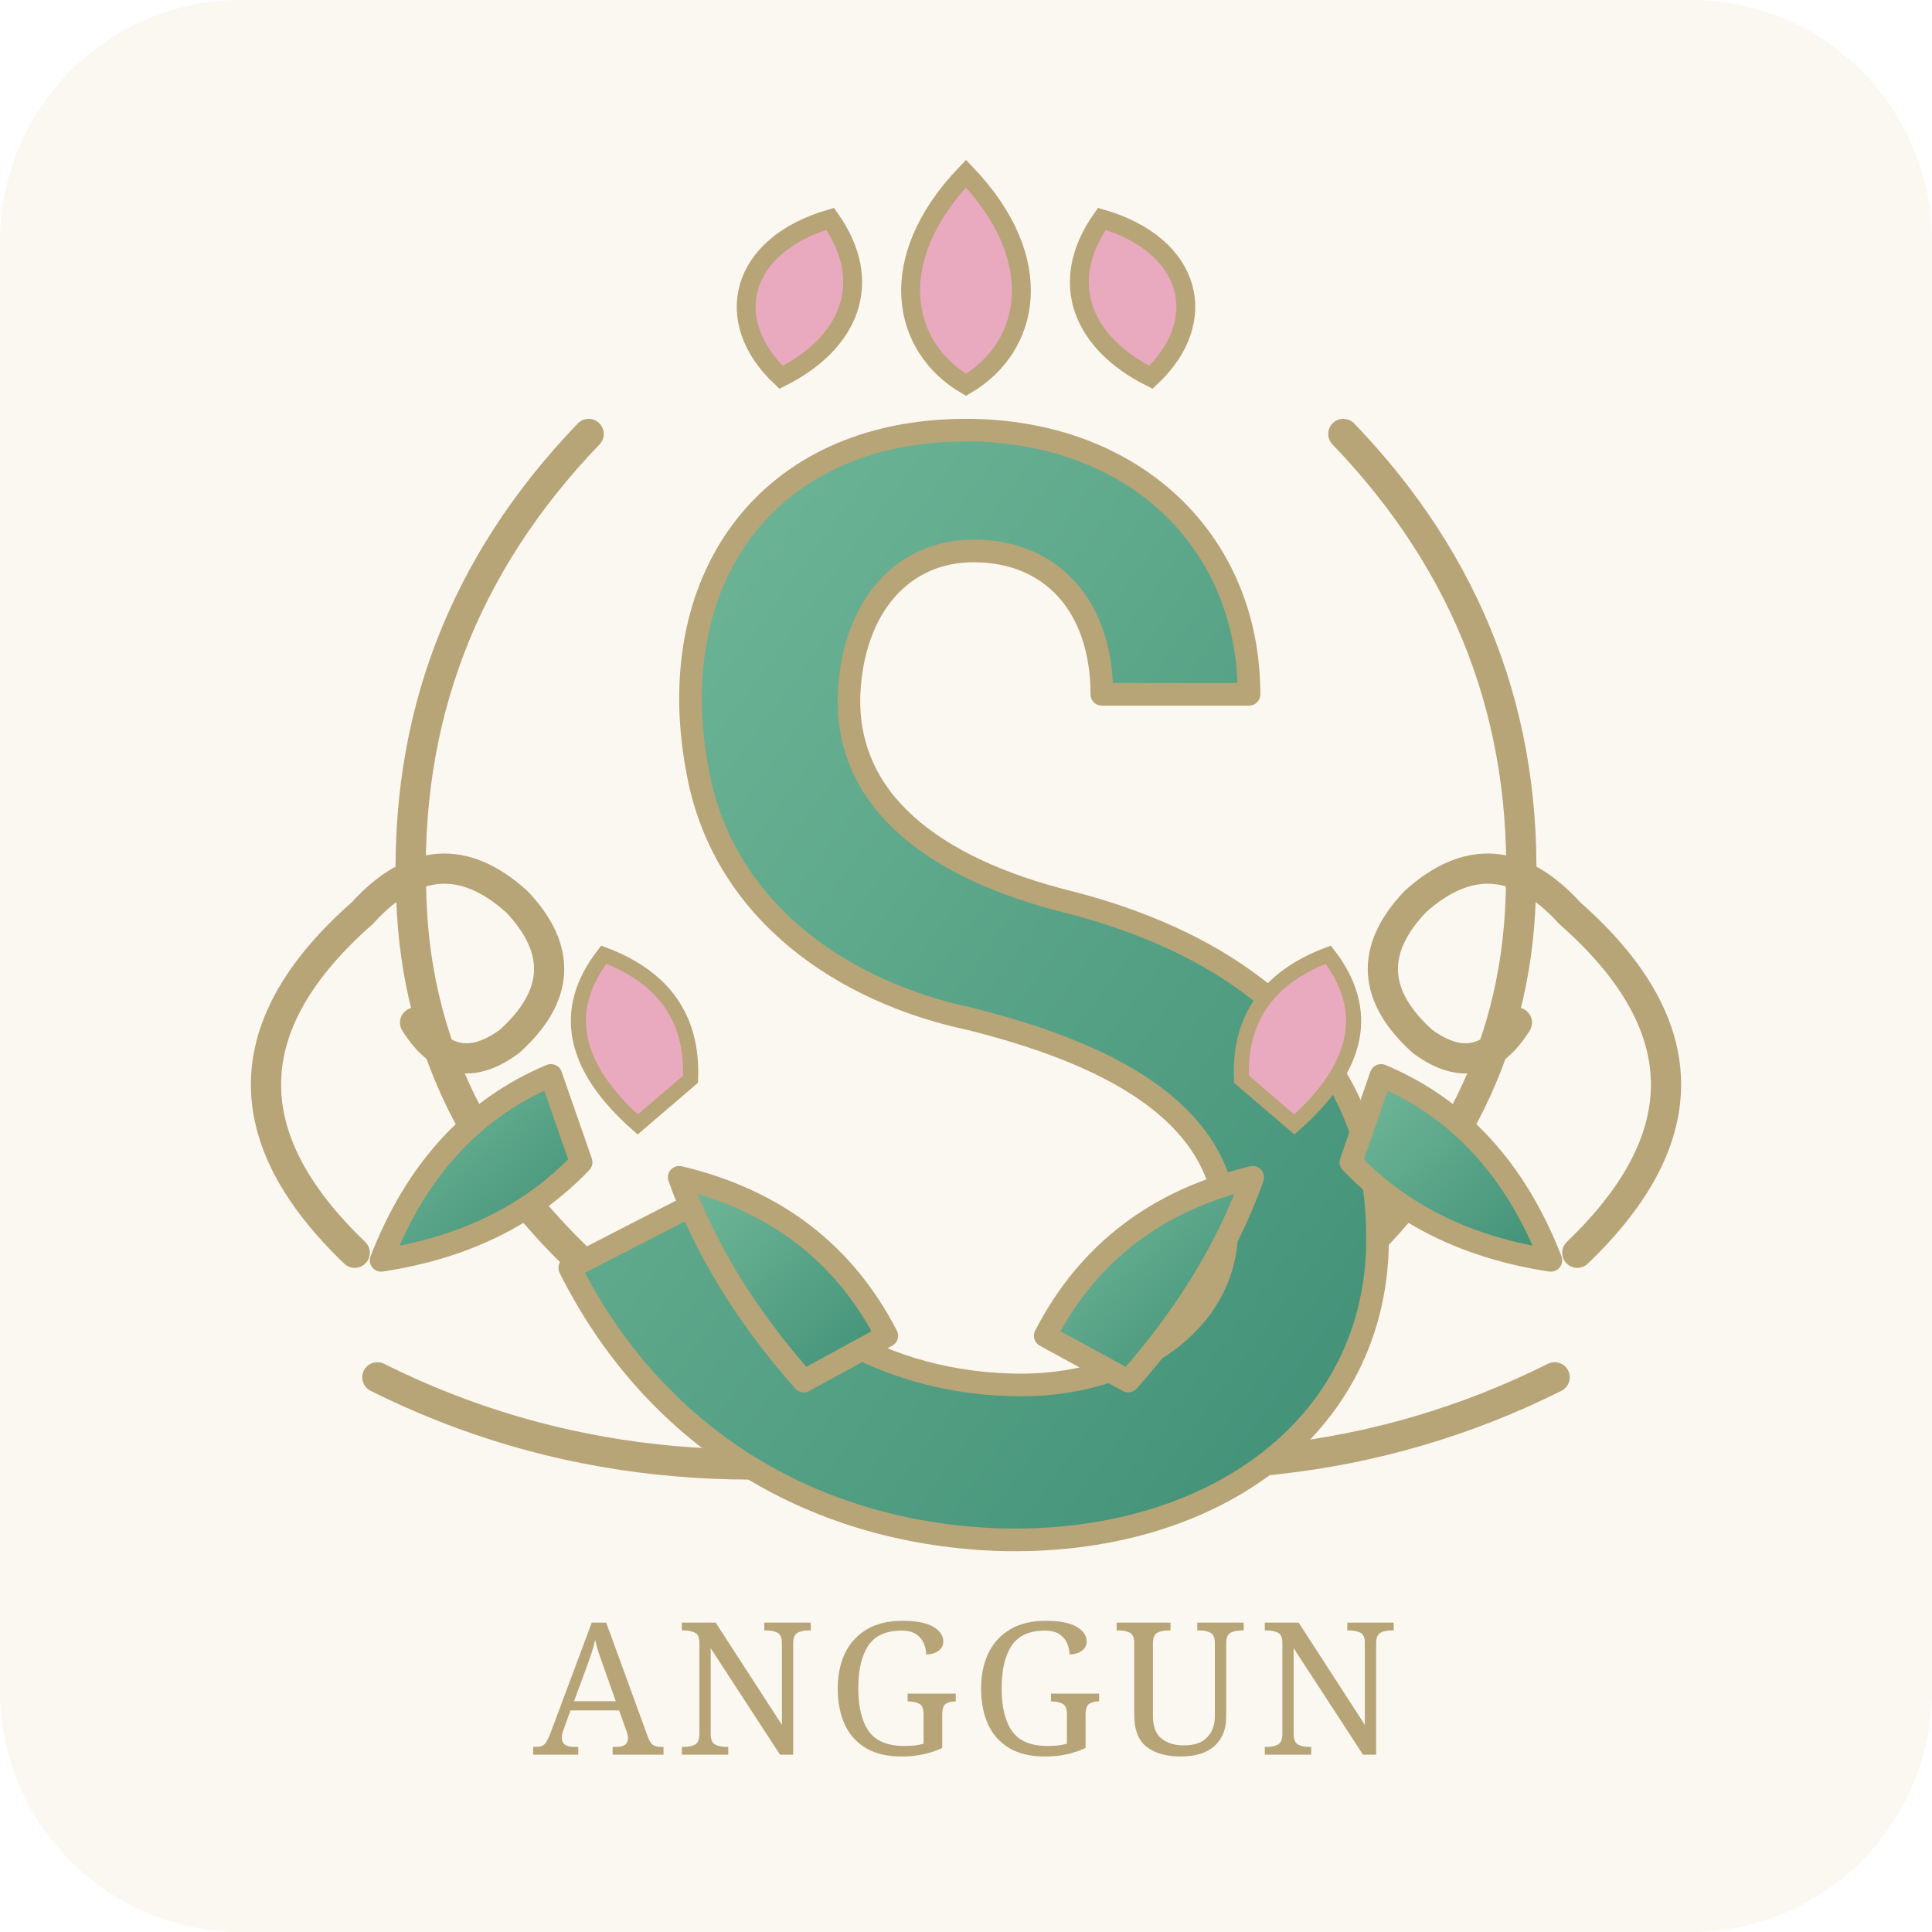
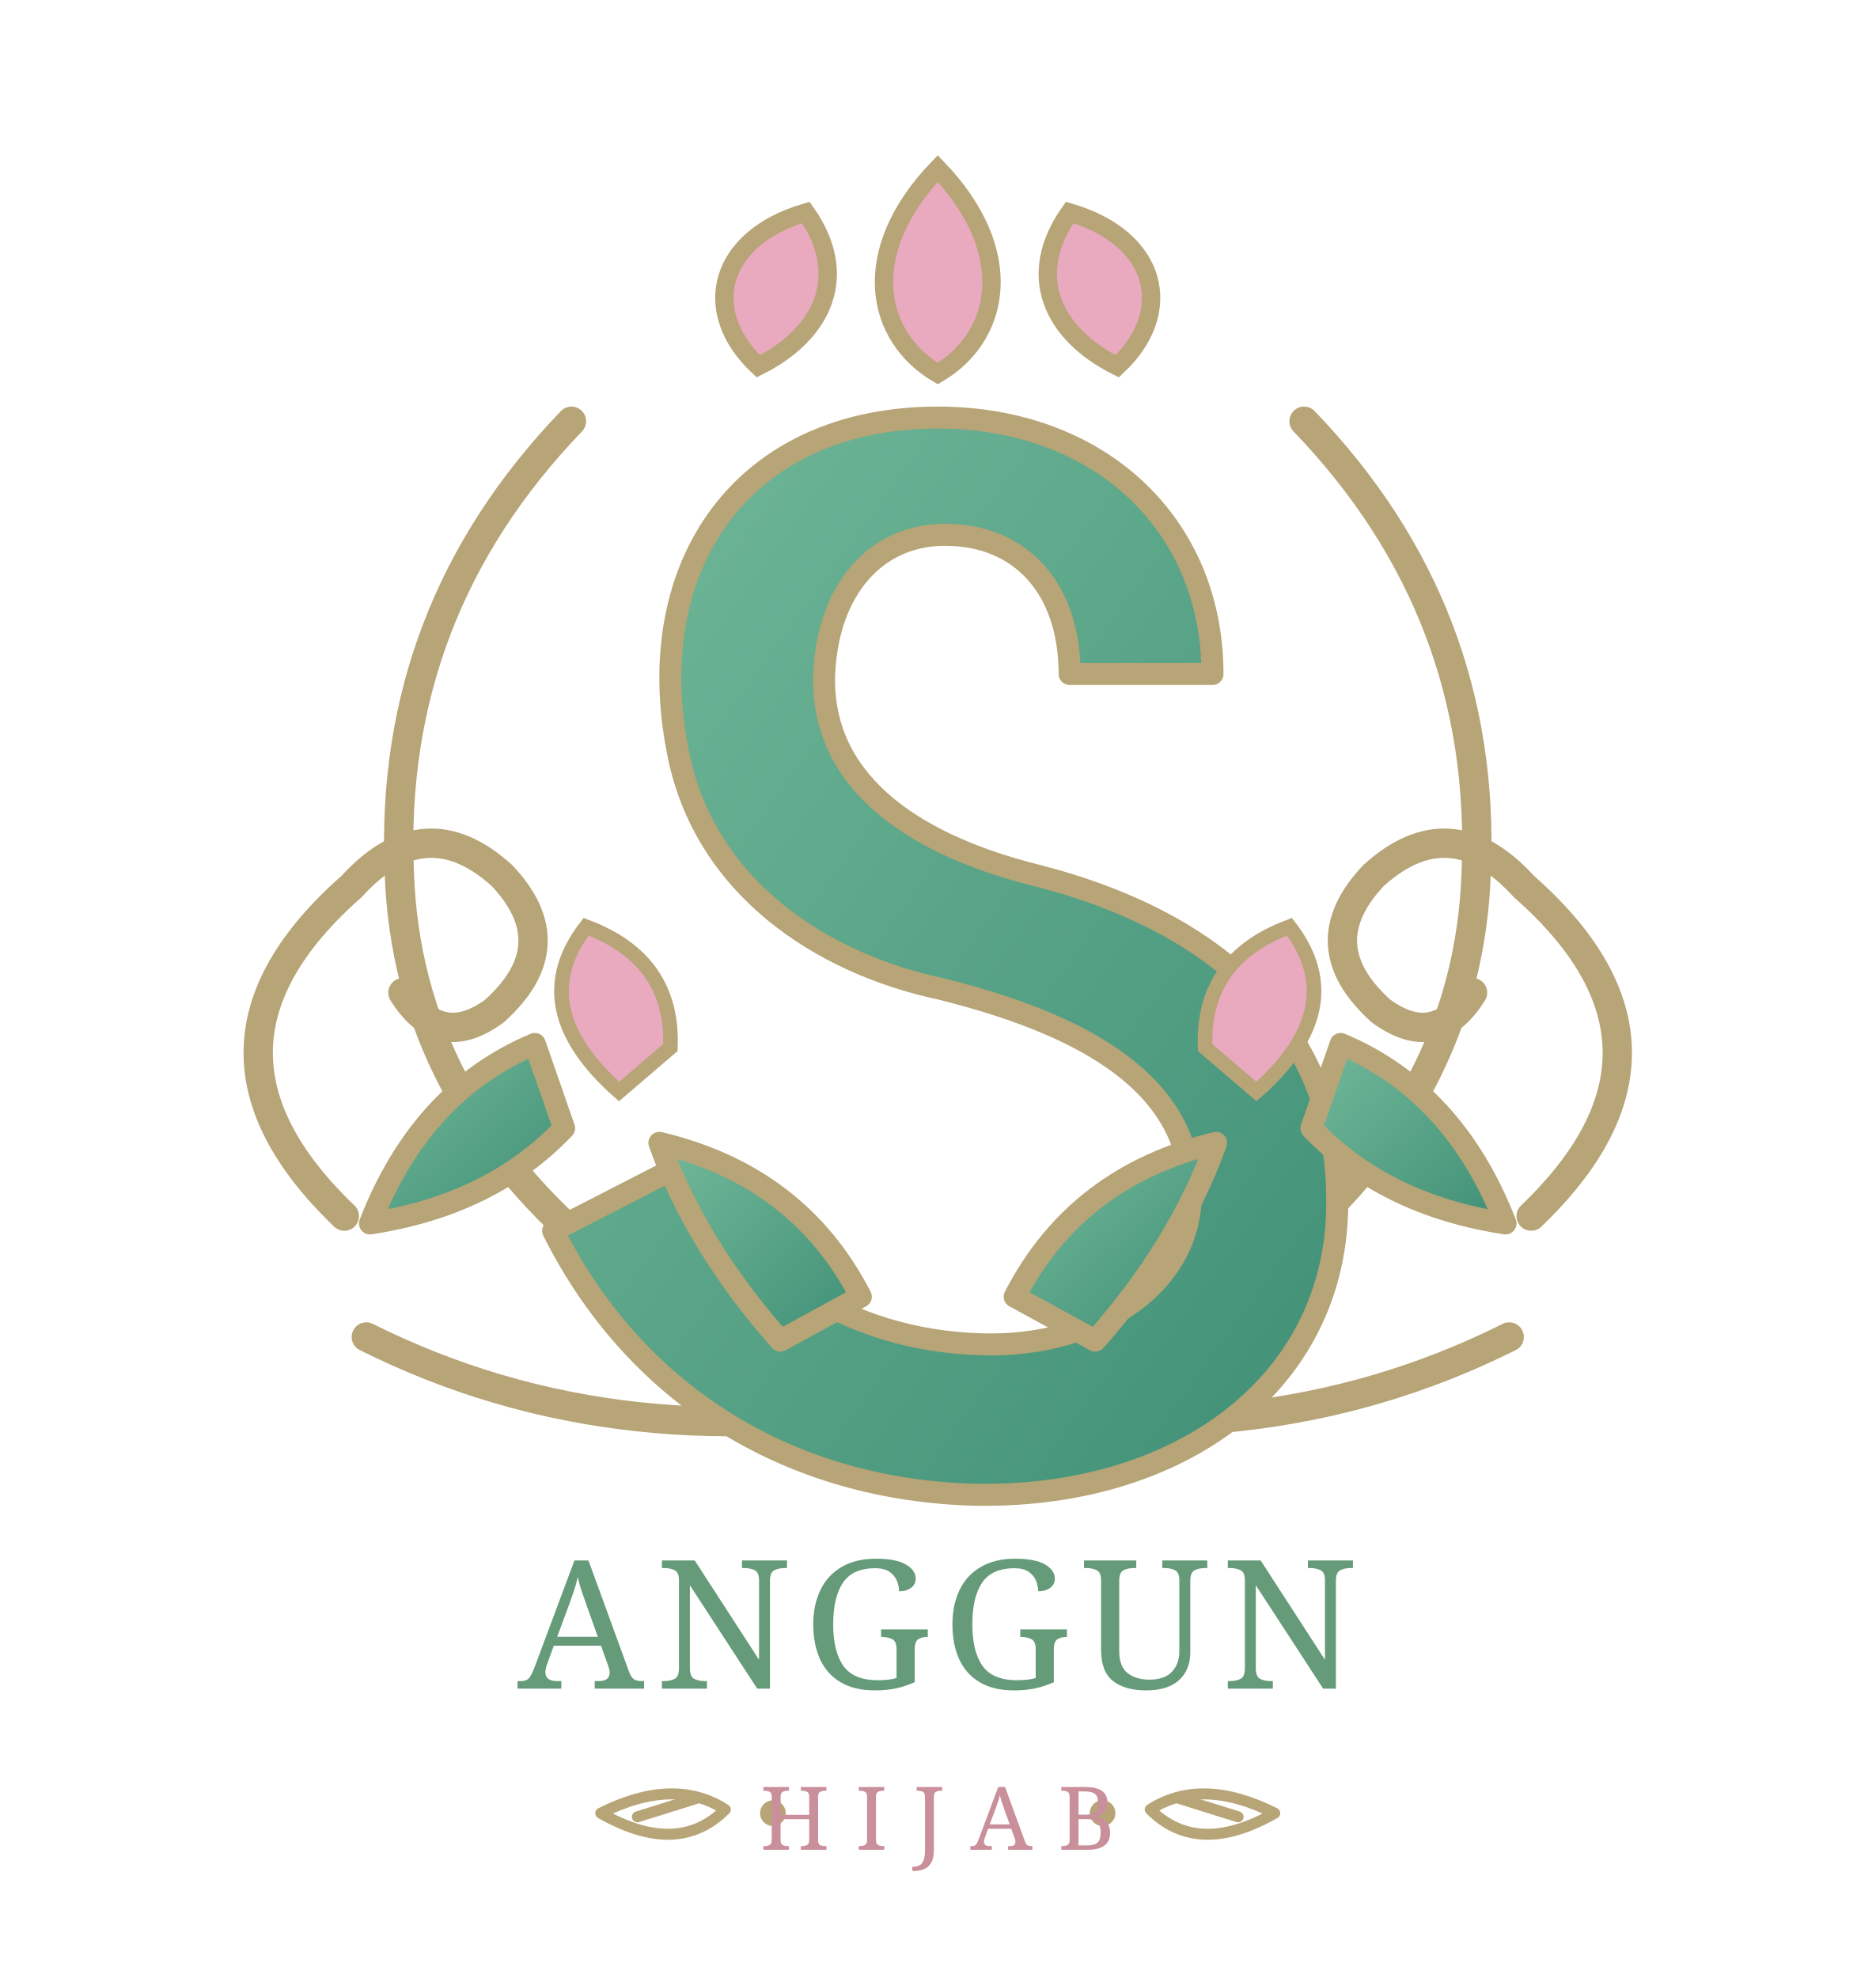
- <svg xmlns="http://www.w3.org/2000/svg" viewBox="0 0 512 512">
+ <svg xmlns="http://www.w3.org/2000/svg" viewBox="0 0 512 540">
  <defs>
    <linearGradient id="g" x1="0" y1="0" x2="1" y2="1">
      <stop stop-color="#73b99a" />
      <stop offset="1" stop-color="#3f8f76" />
    </linearGradient>
  </defs>
-   <rect width="512" height="512" rx="64" fill="#fbf7f1" />
  <g fill="none" stroke="#b7a477" stroke-width="8" stroke-linecap="round" stroke-linejoin="round">
    <path d="M94 332 Q46 286 96 242 Q116 220 137 239 Q155 258 135 276 Q120 287 110 271" />
    <path d="M418 332 Q466 286 416 242 Q396 220 375 239 Q357 258 377 276 Q392 287 402 271" />
    <path d="M100 365 Q170 400 256 382 Q342 400 412 365" />
    <path d="M156 115 Q106 167 109 238 Q111 300 165 344" />
    <path d="M356 115 Q406 167 403 238 Q401 300 347 344" />
    <path d="M176 342 Q205 374 256 387 Q307 374 336 342" />
  </g>
  <g fill="#e9a9bf" stroke="#b7a477" stroke-width="5">
    <path d="M256 46 C234 69 239 92 256 102 C273 92 278 69 256 46Z" />
    <path d="M220 58 C196 65 191 85 207 100 C225 91 232 75 220 58Z" />
    <path d="M292 58 C316 65 321 85 305 100 C287 91 280 75 292 58Z" />
  </g>
  <g fill="url(#g)" stroke="#b7a477" stroke-width="6" stroke-linejoin="round">
    <path d="M256 114 C203 114 175 154 185 205 C192 242 224 263 257 270 C293 279 323 294 325 323 C327 350 300 368 268 367 C231 366 202 346 188 317 L151 336 C173 380 214 406 264 408 C322 410 367 377 365 325 C364 282 334 252 283 239 C247 230 224 212 225 184 C226 161 239 146 258 146 C279 146 292 161 292 184 L331 184 C331 143 300 114 256 114Z" />
    <path d="M146 285 Q115 298 101 334 Q134 329 154 308Z" />
    <path d="M366 285 Q397 298 411 334 Q378 329 358 308Z" />
    <path d="M213 366 Q190 340 180 312 Q218 321 235 354Z" />
    <path d="M299 366 Q322 340 332 312 Q294 321 277 354Z" />
  </g>
  <g fill="#e9a9bf" stroke="#b7a477" stroke-width="4">
    <path d="M169 298 Q143 275 160 253 Q184 262 183 286Z" />
    <path d="M343 298 Q369 275 352 253 Q328 262 329 286Z" />
  </g>
-   <text x="256" y="465" text-anchor="middle" font-family="Georgia,serif" font-size="49" letter-spacing="3" fill="#b7a477">ANGGUN</text>
+   <text x="256" y="461" text-anchor="middle" font-family="Georgia,serif" font-size="49" letter-spacing="3" fill="#669b7a">ANGGUN</text>
+   <g fill="none" stroke="#b7a477" stroke-width="3" stroke-linecap="round" stroke-linejoin="round">
+     <path d="M164 495 Q184 485 198 494 Q185 507 164 495Z" />
+     <path d="M348 495 Q328 485 314 494 Q327 507 348 495Z" />
+     <path d="M174 496 L190 491 M338 496 L322 491" />
+   </g>
+   <circle cx="211" cy="495" r="3.5" fill="#b7a477" />
+   <circle cx="301" cy="495" r="3.5" fill="#b7a477" />
+   <text x="256" y="505" text-anchor="middle" font-family="Georgia,serif" font-size="24" letter-spacing="7" fill="#c98f9b">HIJAB</text>
</svg>
